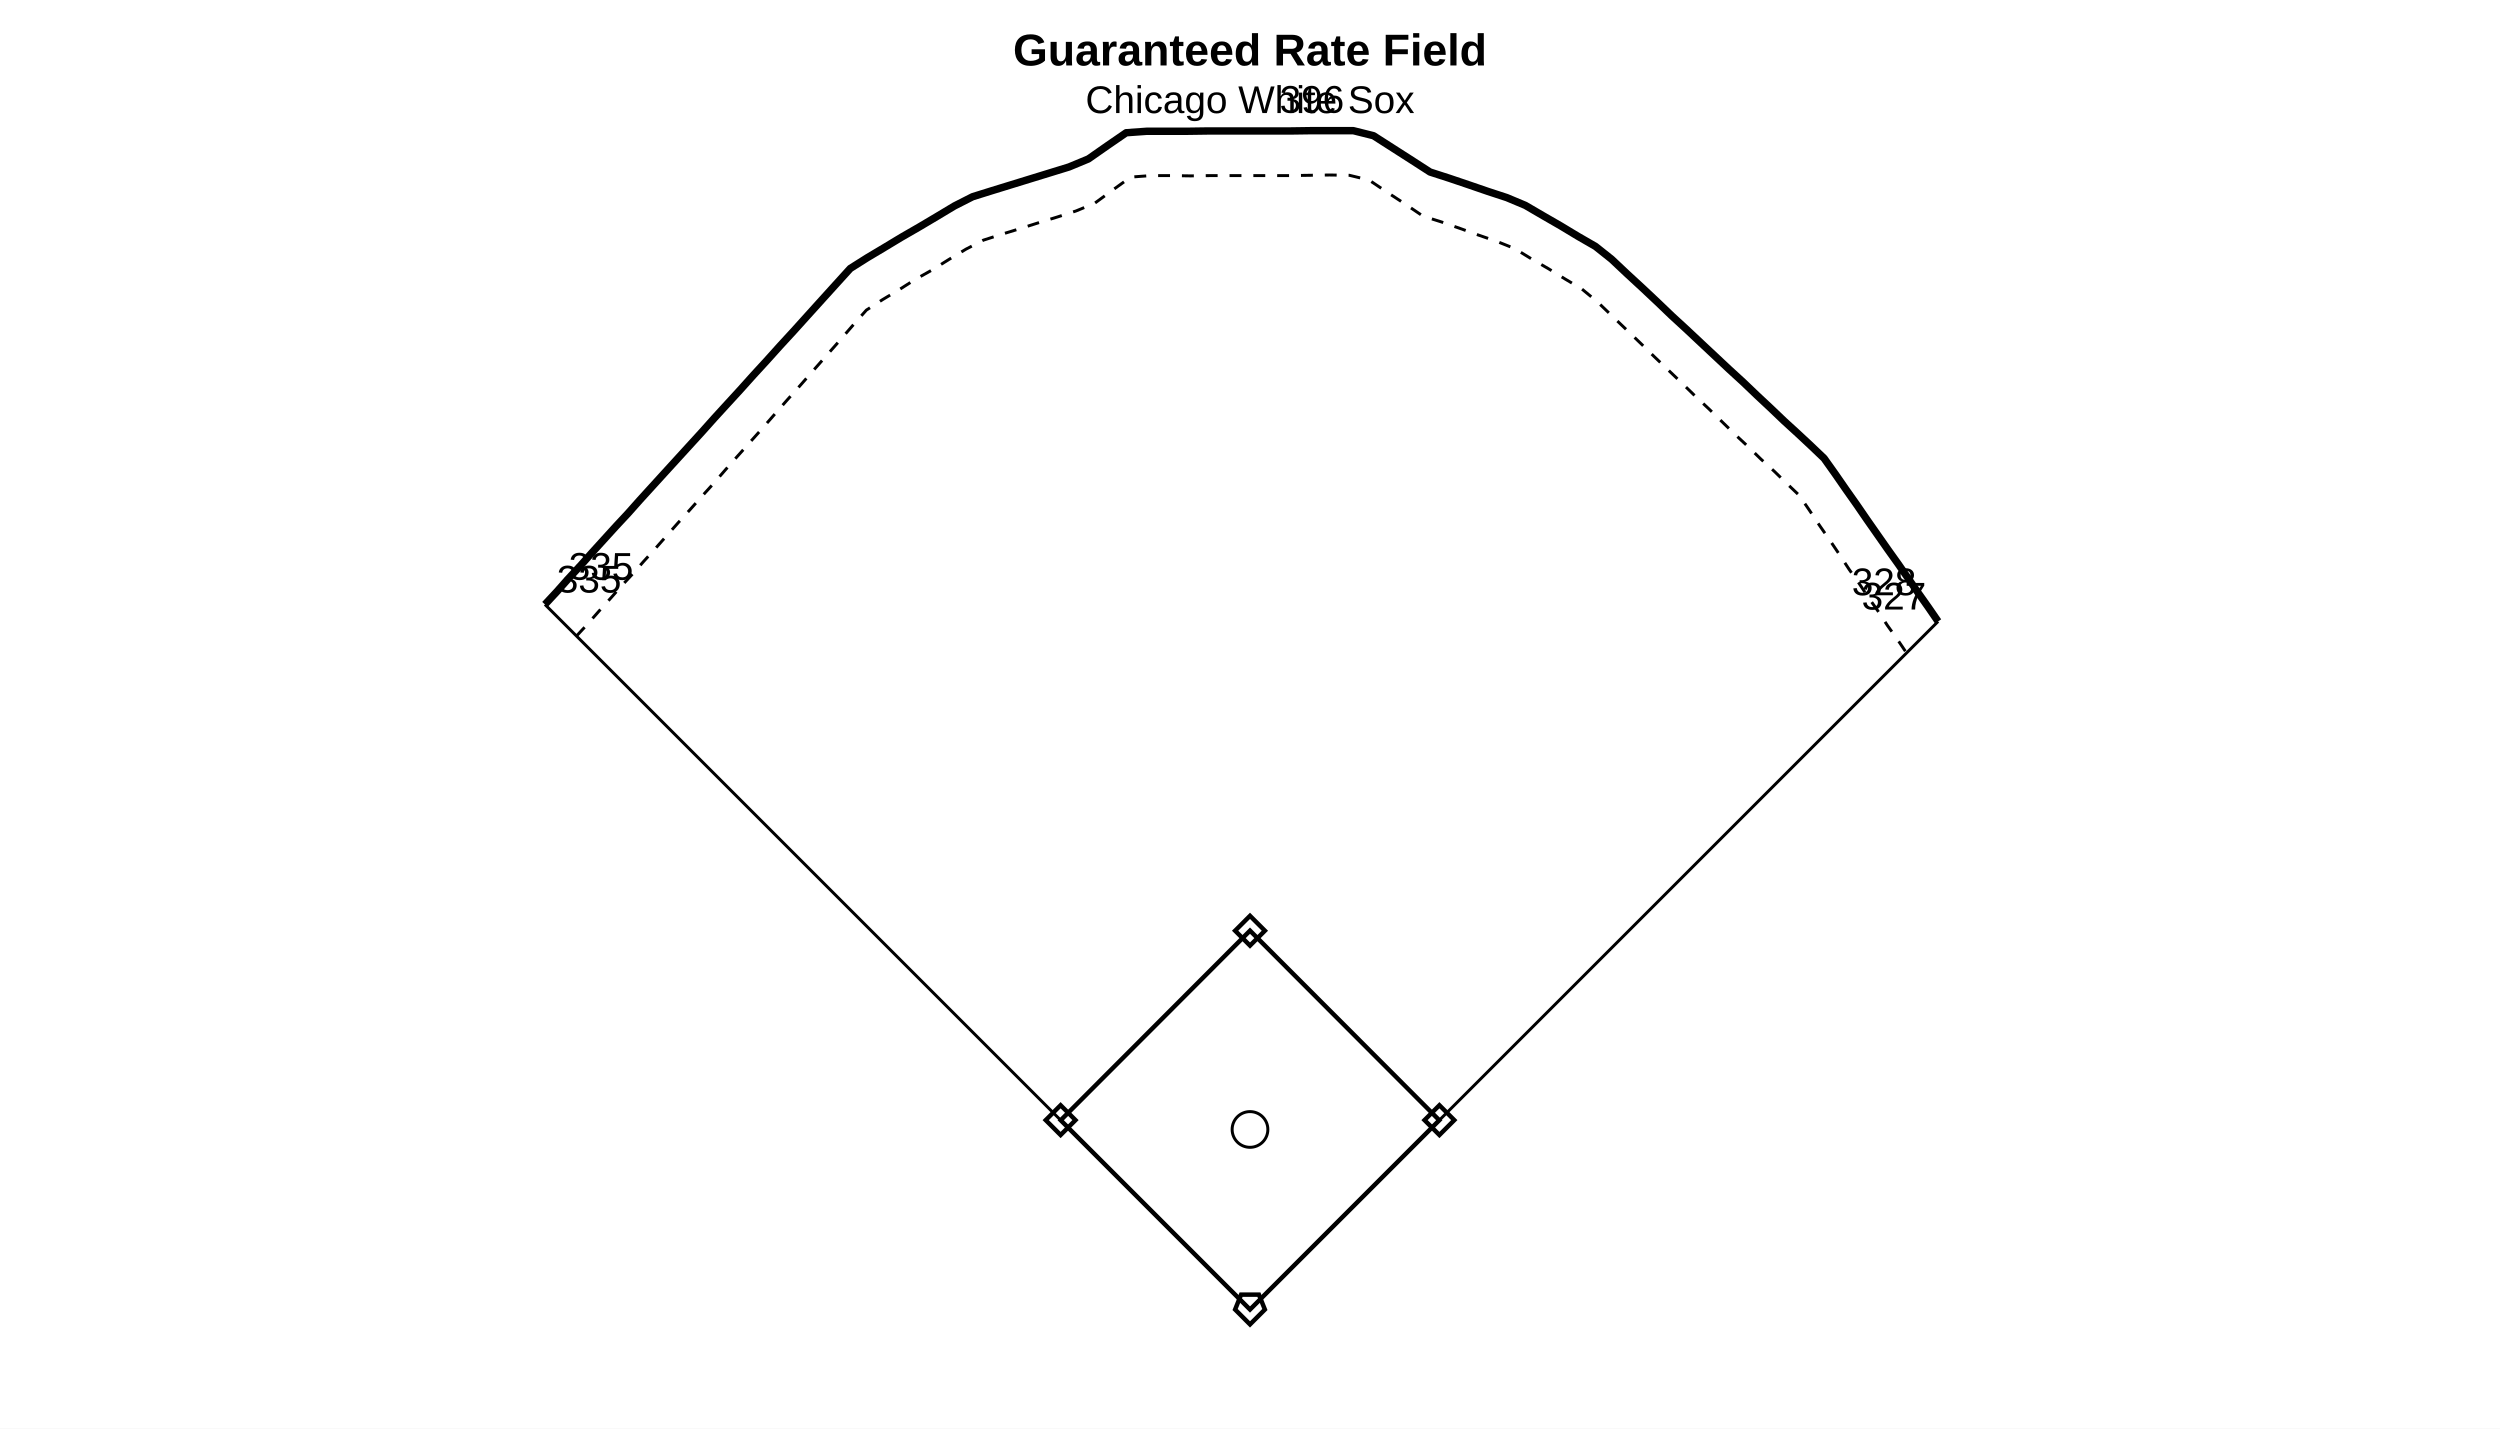
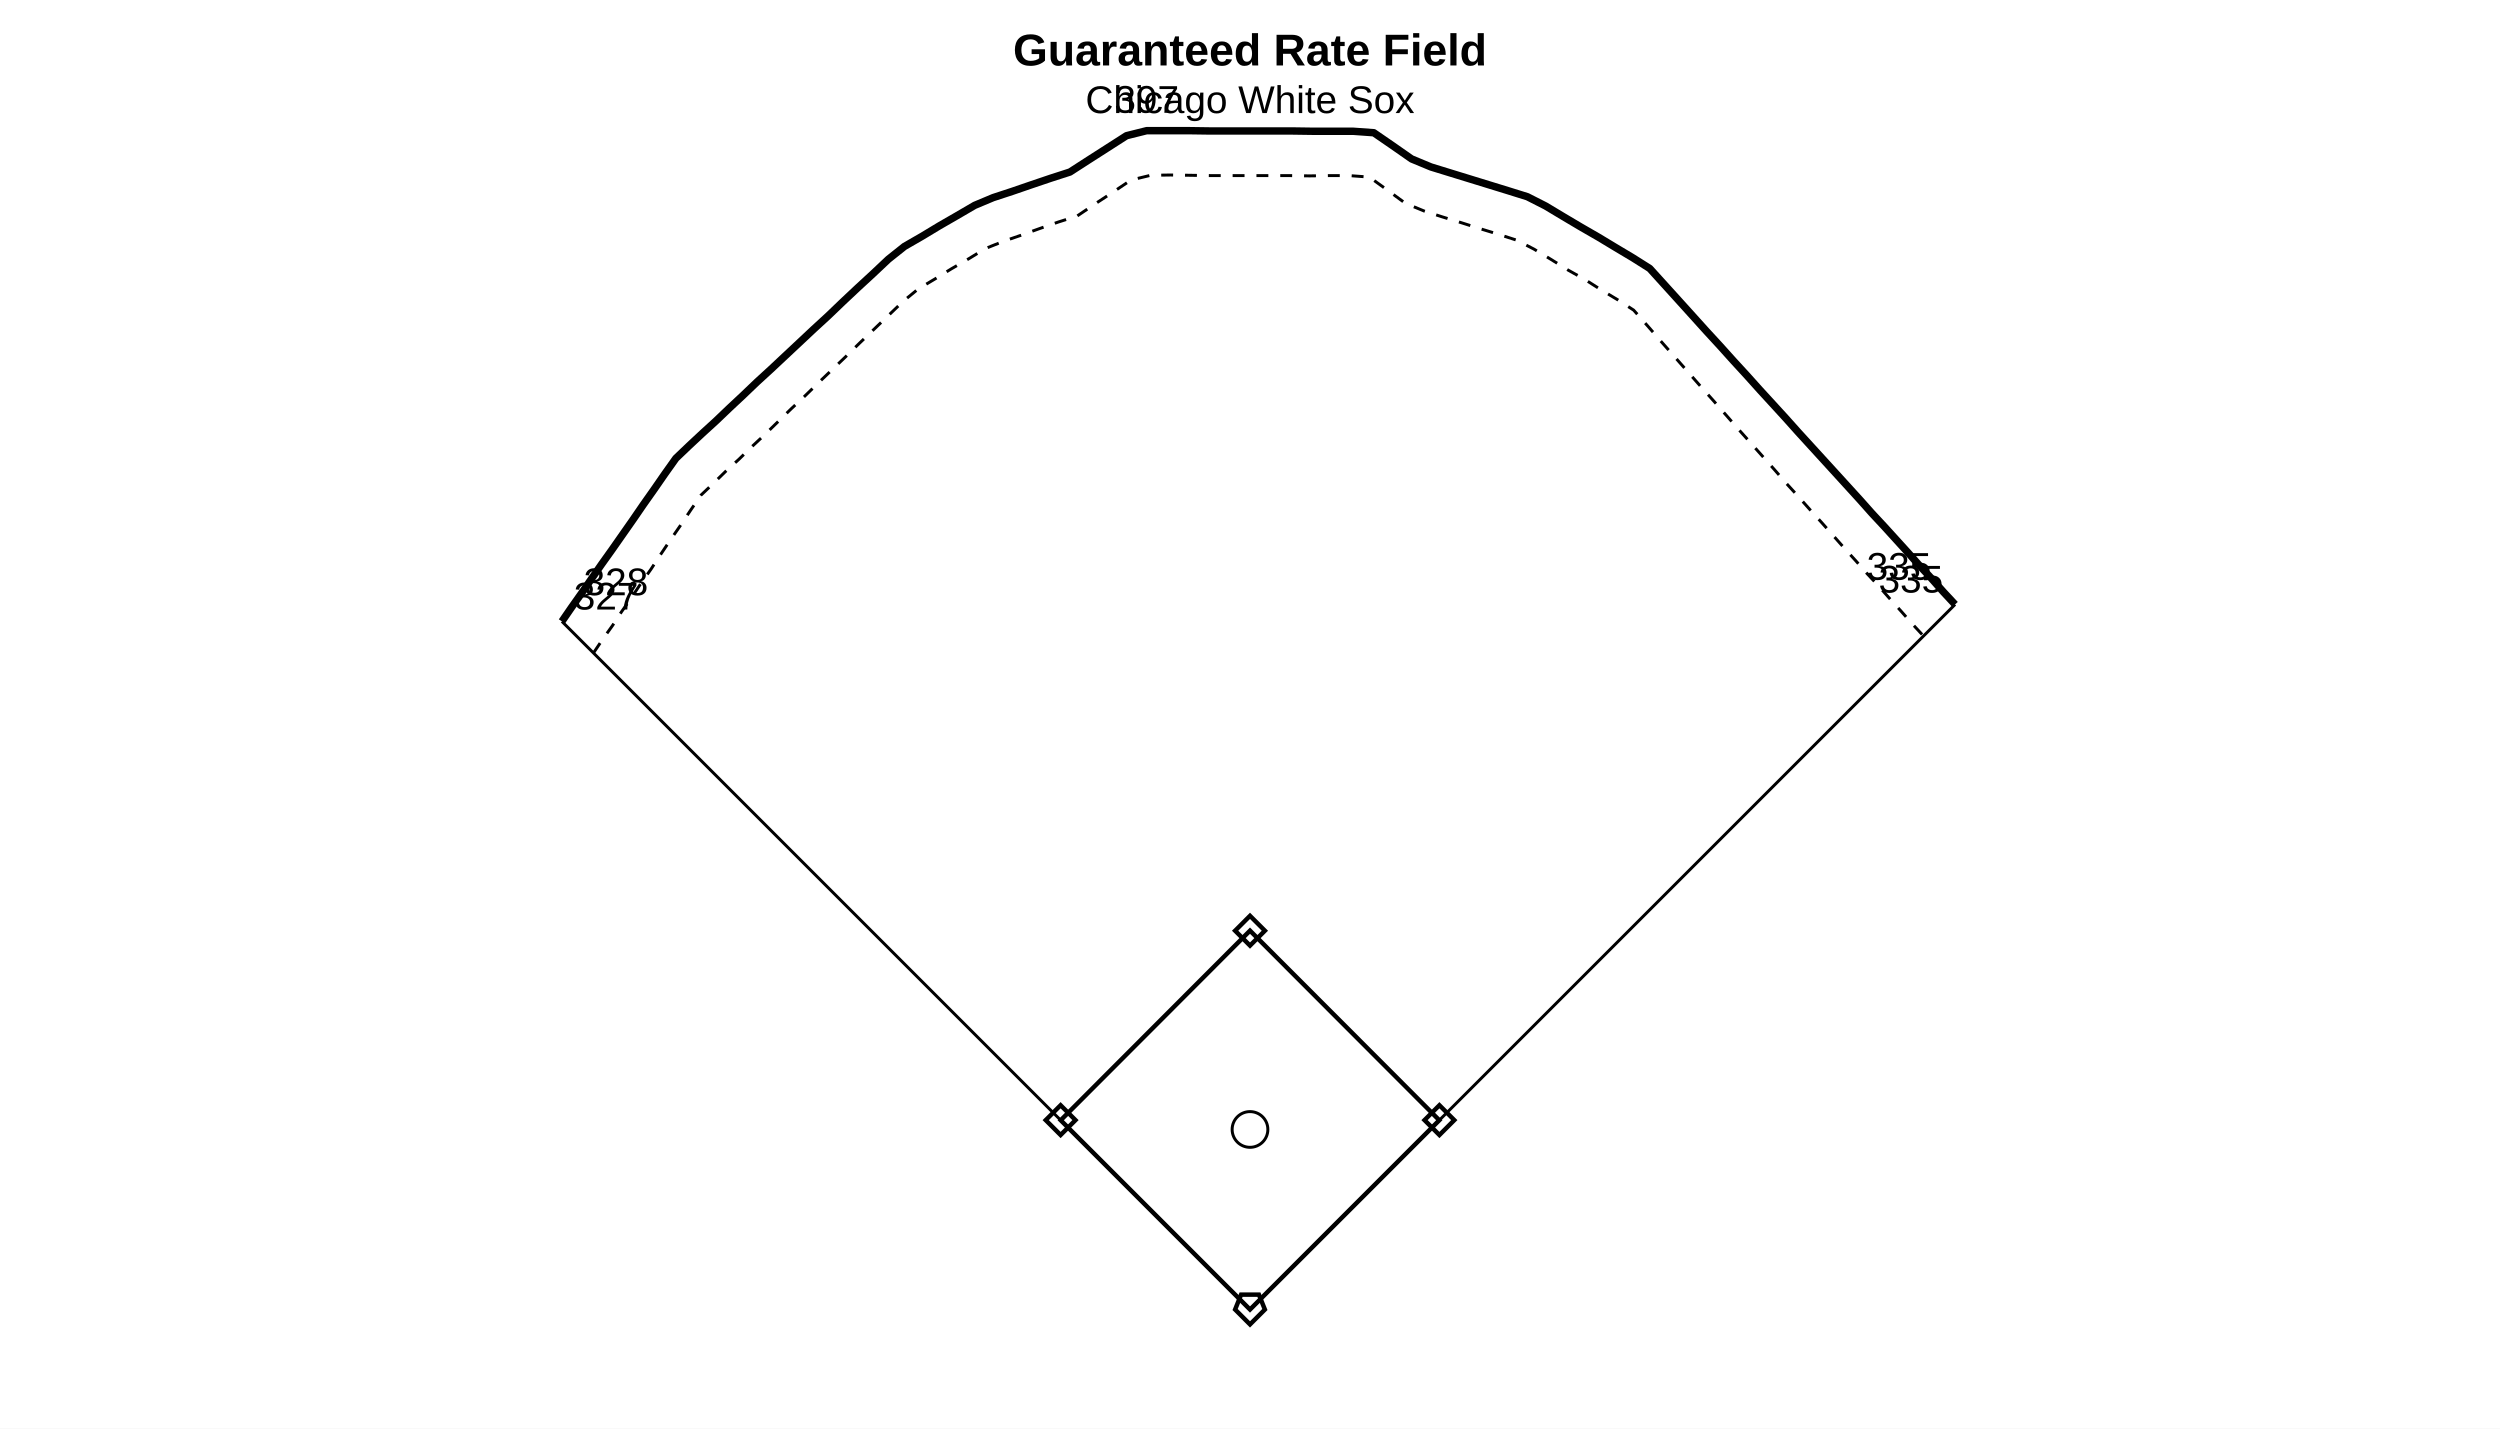
<svg xmlns="http://www.w3.org/2000/svg" width="840" height="480" viewBox="0 0 840 480">
  <rect x="0" y="0" width="840" height="480" fill="white" />
-   <line x1="420.0" y1="440.0" x2="183.1" y2="203.1" stroke="black" stroke-width="1" />
-   <line x1="420.0" y1="440.0" x2="651.2" y2="208.8" stroke="black" stroke-width="1" />
-   <polyline points="193.7,213.7 197.5,209.6 201.2,205.4 205.0,201.2 208.7,197.0 212.6,192.8 216.3,188.6 220.2,184.3 224.0,180.0 227.9,175.6 231.8,171.3 235.8,166.8 239.8,162.4 243.7,157.9 247.7,153.4 251.8,148.8 256.0,144.1 260.1,139.4 264.4,134.5 268.7,129.7 273.0,124.8 277.4,119.8 281.9,114.7 286.4,109.5 291.1,104.2 296.5,100.7 302.0,97.4 307.5,93.9 313.2,90.7 318.8,87.2 324.6,83.7 330.4,80.7 336.6,78.7 342.8,76.8 349.1,74.8 355.3,72.9 361.5,70.9 367.8,68.3 373.8,63.9 379.9,59.5 386.7,59.0 393.4,59.0 400.0,59.1 406.7,59.0 413.3,59.0 420.0,59.0 426.7,59.0 433.3,59.0 440.0,58.9 446.7,58.8 453.4,58.9 460.0,60.5 466.1,64.6 472.2,68.6 478.1,72.6 484.4,74.6 490.7,76.8 496.8,79.0 502.9,81.1 508.9,83.5 514.6,87.0 520.3,90.3 525.8,93.7 531.5,97.1 536.6,101.3 541.6,106.1 546.4,110.7 551.2,115.3 555.9,119.9 560.5,124.3 565.2,128.8 569.6,133.1 574.2,137.4 578.6,141.7 583.0,146.0 587.4,150.1 591.7,154.3 596.1,158.3 600.3,162.4 604.5,166.4 608.0,171.5 611.4,176.6 614.8,181.5 618.1,186.4 621.3,191.3 624.7,196.1 627.9,200.9 631.2,205.6 634.2,210.2 637.5,214.8 640.6,219.4" fill="none" stroke="black" stroke-width="1" stroke-dasharray="4 4" />
-   <polyline points="183.1,203.1 187.1,198.8 191.0,194.4 195.0,190.1 198.9,185.7 202.9,181.3 206.9,176.9 211.0,172.5 215.0,168.0 219.1,163.5 223.2,159.0 227.4,154.4 231.6,149.8 235.8,145.2 240.0,140.5 244.3,135.8 248.7,131.0 253.1,126.1 257.6,121.2 262.1,116.2 266.7,111.2 271.3,106.1 276.0,100.9 280.8,95.6 285.7,90.2 291.4,86.6 297.1,83.2 302.9,79.7 308.8,76.3 314.7,72.8 320.7,69.2 326.8,66.1 333.2,64.1 339.7,62.1 346.2,60.1 352.7,58.1 359.2,56.1 365.7,53.4 372.0,49.0 378.4,44.6 385.4,44.1 392.3,44.1 399.2,44.1 406.2,44.0 413.1,44.0 420.0,44.0 426.9,44.0 433.8,44.0 440.8,43.9 447.7,43.9 454.7,43.9 461.5,45.6 467.9,49.7 474.3,53.8 480.5,57.8 487.0,59.9 493.5,62.1 499.9,64.3 506.3,66.4 512.5,69.0 518.5,72.5 524.4,75.9 530.2,79.4 536.1,82.8 541.5,87.1 546.7,92.0 551.8,96.7 556.8,101.4 561.7,106.1 566.6,110.6 571.5,115.2 576.2,119.6 581.0,124.1 585.7,128.4 590.3,132.8 594.9,137.1 599.4,141.4 604.0,145.6 608.5,149.8 612.9,154.0 616.6,159.2 620.2,164.4 623.8,169.5 627.3,174.6 630.8,179.6 634.3,184.6 637.8,189.5 641.2,194.4 644.5,199.2 647.9,204.0 651.2,208.8" fill="none" stroke="black" stroke-width="2.5" stroke-linejoin="round" />
+   <line x1="420.0" y1="440.0" x2="188.8" y2="208.8" stroke="black" stroke-width="1" />
+   <line x1="420.0" y1="440.0" x2="656.9" y2="203.1" stroke="black" stroke-width="1" />
+   <polyline points="199.4,219.4 202.5,214.8 205.8,210.2 208.8,205.6 212.1,200.9 215.3,196.1 218.7,191.3 221.9,186.4 225.2,181.5 228.6,176.6 232.0,171.5 235.5,166.4 239.7,162.4 243.9,158.3 248.3,154.3 252.6,150.1 257.0,146.0 261.4,141.7 265.8,137.4 270.4,133.1 274.8,128.8 279.5,124.3 284.1,119.9 288.8,115.3 293.6,110.7 298.4,106.1 303.4,101.3 308.5,97.1 314.2,93.7 319.7,90.3 325.4,87.0 331.1,83.5 337.1,81.1 343.2,79.0 349.3,76.8 355.6,74.6 361.9,72.6 367.8,68.6 373.9,64.6 380.0,60.5 386.6,58.9 393.3,58.8 400.0,58.9 406.7,59.0 413.3,59.0 420.0,59.0 426.7,59.0 433.3,59.0 440.0,59.1 446.6,59.0 453.3,59.0 460.1,59.5 466.2,63.9 472.2,68.3 478.5,70.9 484.7,72.9 490.9,74.8 497.2,76.8 503.4,78.7 509.6,80.7 515.4,83.7 521.2,87.2 526.8,90.7 532.5,93.9 538.0,97.4 543.5,100.7 548.9,104.2 553.6,109.5 558.1,114.7 562.6,119.8 567.0,124.8 571.3,129.7 575.6,134.5 579.9,139.4 584.0,144.1 588.2,148.8 592.3,153.4 596.3,157.9 600.2,162.4 604.2,166.8 608.2,171.3 612.1,175.6 616.0,180.0 619.8,184.3 623.7,188.6 627.4,192.8 631.3,197.0 635.0,201.2 638.8,205.4 642.5,209.6 646.3,213.7" fill="none" stroke="black" stroke-width="1" stroke-dasharray="4 4" />
+   <polyline points="188.8,208.8 192.1,204.0 195.5,199.2 198.8,194.4 202.2,189.5 205.7,184.6 209.2,179.6 212.7,174.6 216.2,169.5 219.8,164.4 223.4,159.2 227.1,154.0 231.5,149.8 236.0,145.6 240.6,141.4 245.1,137.1 249.7,132.8 254.3,128.4 259.0,124.1 263.8,119.6 268.5,115.2 273.4,110.6 278.3,106.1 283.2,101.4 288.2,96.7 293.3,92.0 298.5,87.1 303.9,82.8 309.8,79.4 315.6,75.9 321.5,72.5 327.5,69.0 333.7,66.4 340.1,64.3 346.5,62.1 353.0,59.9 359.5,57.8 365.7,53.8 372.1,49.7 378.5,45.6 385.3,43.9 392.3,43.9 399.2,43.9 406.2,44.0 413.1,44.0 420.0,44.0 426.9,44.0 433.8,44.0 440.8,44.1 447.7,44.1 454.6,44.1 461.6,44.6 468.0,49.0 474.3,53.4 480.8,56.1 487.3,58.1 493.8,60.1 500.3,62.1 506.8,64.1 513.2,66.1 519.3,69.2 525.3,72.8 531.2,76.3 537.1,79.7 542.9,83.2 548.6,86.6 554.3,90.2 559.2,95.6 564.0,100.9 568.7,106.1 573.3,111.2 577.9,116.2 582.4,121.2 586.9,126.1 591.3,131.0 595.7,135.8 600.0,140.5 604.2,145.2 608.4,149.8 612.6,154.4 616.8,159.0 620.9,163.5 625.0,168.0 629.0,172.5 633.1,176.9 637.1,181.3 641.1,185.7 645.0,190.1 649.0,194.4 652.9,198.8 656.9,203.1" fill="none" stroke="black" stroke-width="2.5" stroke-linejoin="round" />
  <polyline points="352.8,507.2 354.5,508.8 356.2,510.4 357.9,511.9 359.7,513.4 361.6,514.9 363.4,516.3 365.3,517.7 367.2,519.0 369.2,520.3 371.2,521.5 373.2,522.7 375.2,523.8 377.3,524.9 379.4,525.9 381.5,526.8 383.6,527.8 385.8,528.6 388.0,529.4 390.2,530.2 392.4,530.9 394.7,531.6 396.9,532.2 399.2,532.7 401.5,533.2 403.8,533.6 406.1,534.0 408.4,534.3 410.7,534.5 413.0,534.7 415.3,534.9 417.7,535.0 420.0,535.0 422.3,535.0 424.7,534.9 427.0,534.7 429.3,534.5 431.6,534.3 433.9,534.0 436.2,533.6 438.5,533.2 440.8,532.7 443.1,532.2 445.3,531.6 447.6,530.9 449.8,530.2 452.0,529.4 454.2,528.6 456.4,527.8 458.5,526.8 460.6,525.9 462.7,524.9 464.8,523.8 466.8,522.7 468.8,521.5 470.8,520.3 472.8,519.0 474.7,517.7 476.6,516.3 478.4,514.9 480.3,513.4 482.1,511.9 483.8,510.4 485.5,508.8 487.2,507.2" fill="none" stroke="black" stroke-width="1" />
  <polygon points="483.6,376.4 420.0,312.7 356.4,376.4 420.0,440.0" fill="none" stroke="black" stroke-width="1.5" />
  <polygon points="483.64,371.36 488.64,376.36 483.64,381.36 478.64,376.36" fill="none" stroke="black" stroke-width="1.5" />
  <polygon points="420,307.72 425,312.72 420,317.72 415,312.72" fill="none" stroke="black" stroke-width="1.5" />
  <polygon points="356.36,371.36 361.36,376.36 356.36,381.36 351.36,376.36" fill="none" stroke="black" stroke-width="1.5" />
  <polygon points="420,445 415,440 417,435 423,435 425,440" fill="none" stroke="black" stroke-width="1.5" />
  <circle cx="420.0" cy="379.5" r="6" fill="none" stroke="black" stroke-width="1" />
-   <text x="187.1" y="199.1" font-family="Arial,Helvetica,sans-serif" font-size="13" text-anchor="start" fill="black">335</text>
-   <text x="191.1" y="194.8" font-family="Arial,Helvetica,sans-serif" font-size="13" text-anchor="start" fill="black">335</text>
-   <text x="440.8" y="37.9" font-family="Arial,Helvetica,sans-serif" font-size="13" text-anchor="middle" fill="black">396</text>
-   <text x="643.9" y="200.0" font-family="Arial,Helvetica,sans-serif" font-size="13" text-anchor="end" fill="black">328</text>
-   <text x="647.2" y="204.8" font-family="Arial,Helvetica,sans-serif" font-size="13" text-anchor="end" fill="black">327</text>
+   <text x="192.8" y="204.8" font-family="Arial,Helvetica,sans-serif" font-size="13" text-anchor="start" fill="black">327</text>
+   <text x="196.1" y="200.0" font-family="Arial,Helvetica,sans-serif" font-size="13" text-anchor="start" fill="black">328</text>
+   <text x="385.3" y="37.9" font-family="Arial,Helvetica,sans-serif" font-size="13" text-anchor="middle" fill="black">397</text>
+   <text x="648.9" y="194.8" font-family="Arial,Helvetica,sans-serif" font-size="13" text-anchor="end" fill="black">335</text>
+   <text x="652.9" y="199.1" font-family="Arial,Helvetica,sans-serif" font-size="13" text-anchor="end" fill="black">335</text>
  <text x="420.0" y="22" font-family="Arial,Helvetica,sans-serif" font-size="15" font-weight="bold" text-anchor="middle" fill="black">Guaranteed Rate Field</text>
  <text x="420.0" y="38" font-family="Arial,Helvetica,sans-serif" font-size="13" text-anchor="middle" fill="black">Chicago White Sox</text>
</svg>
